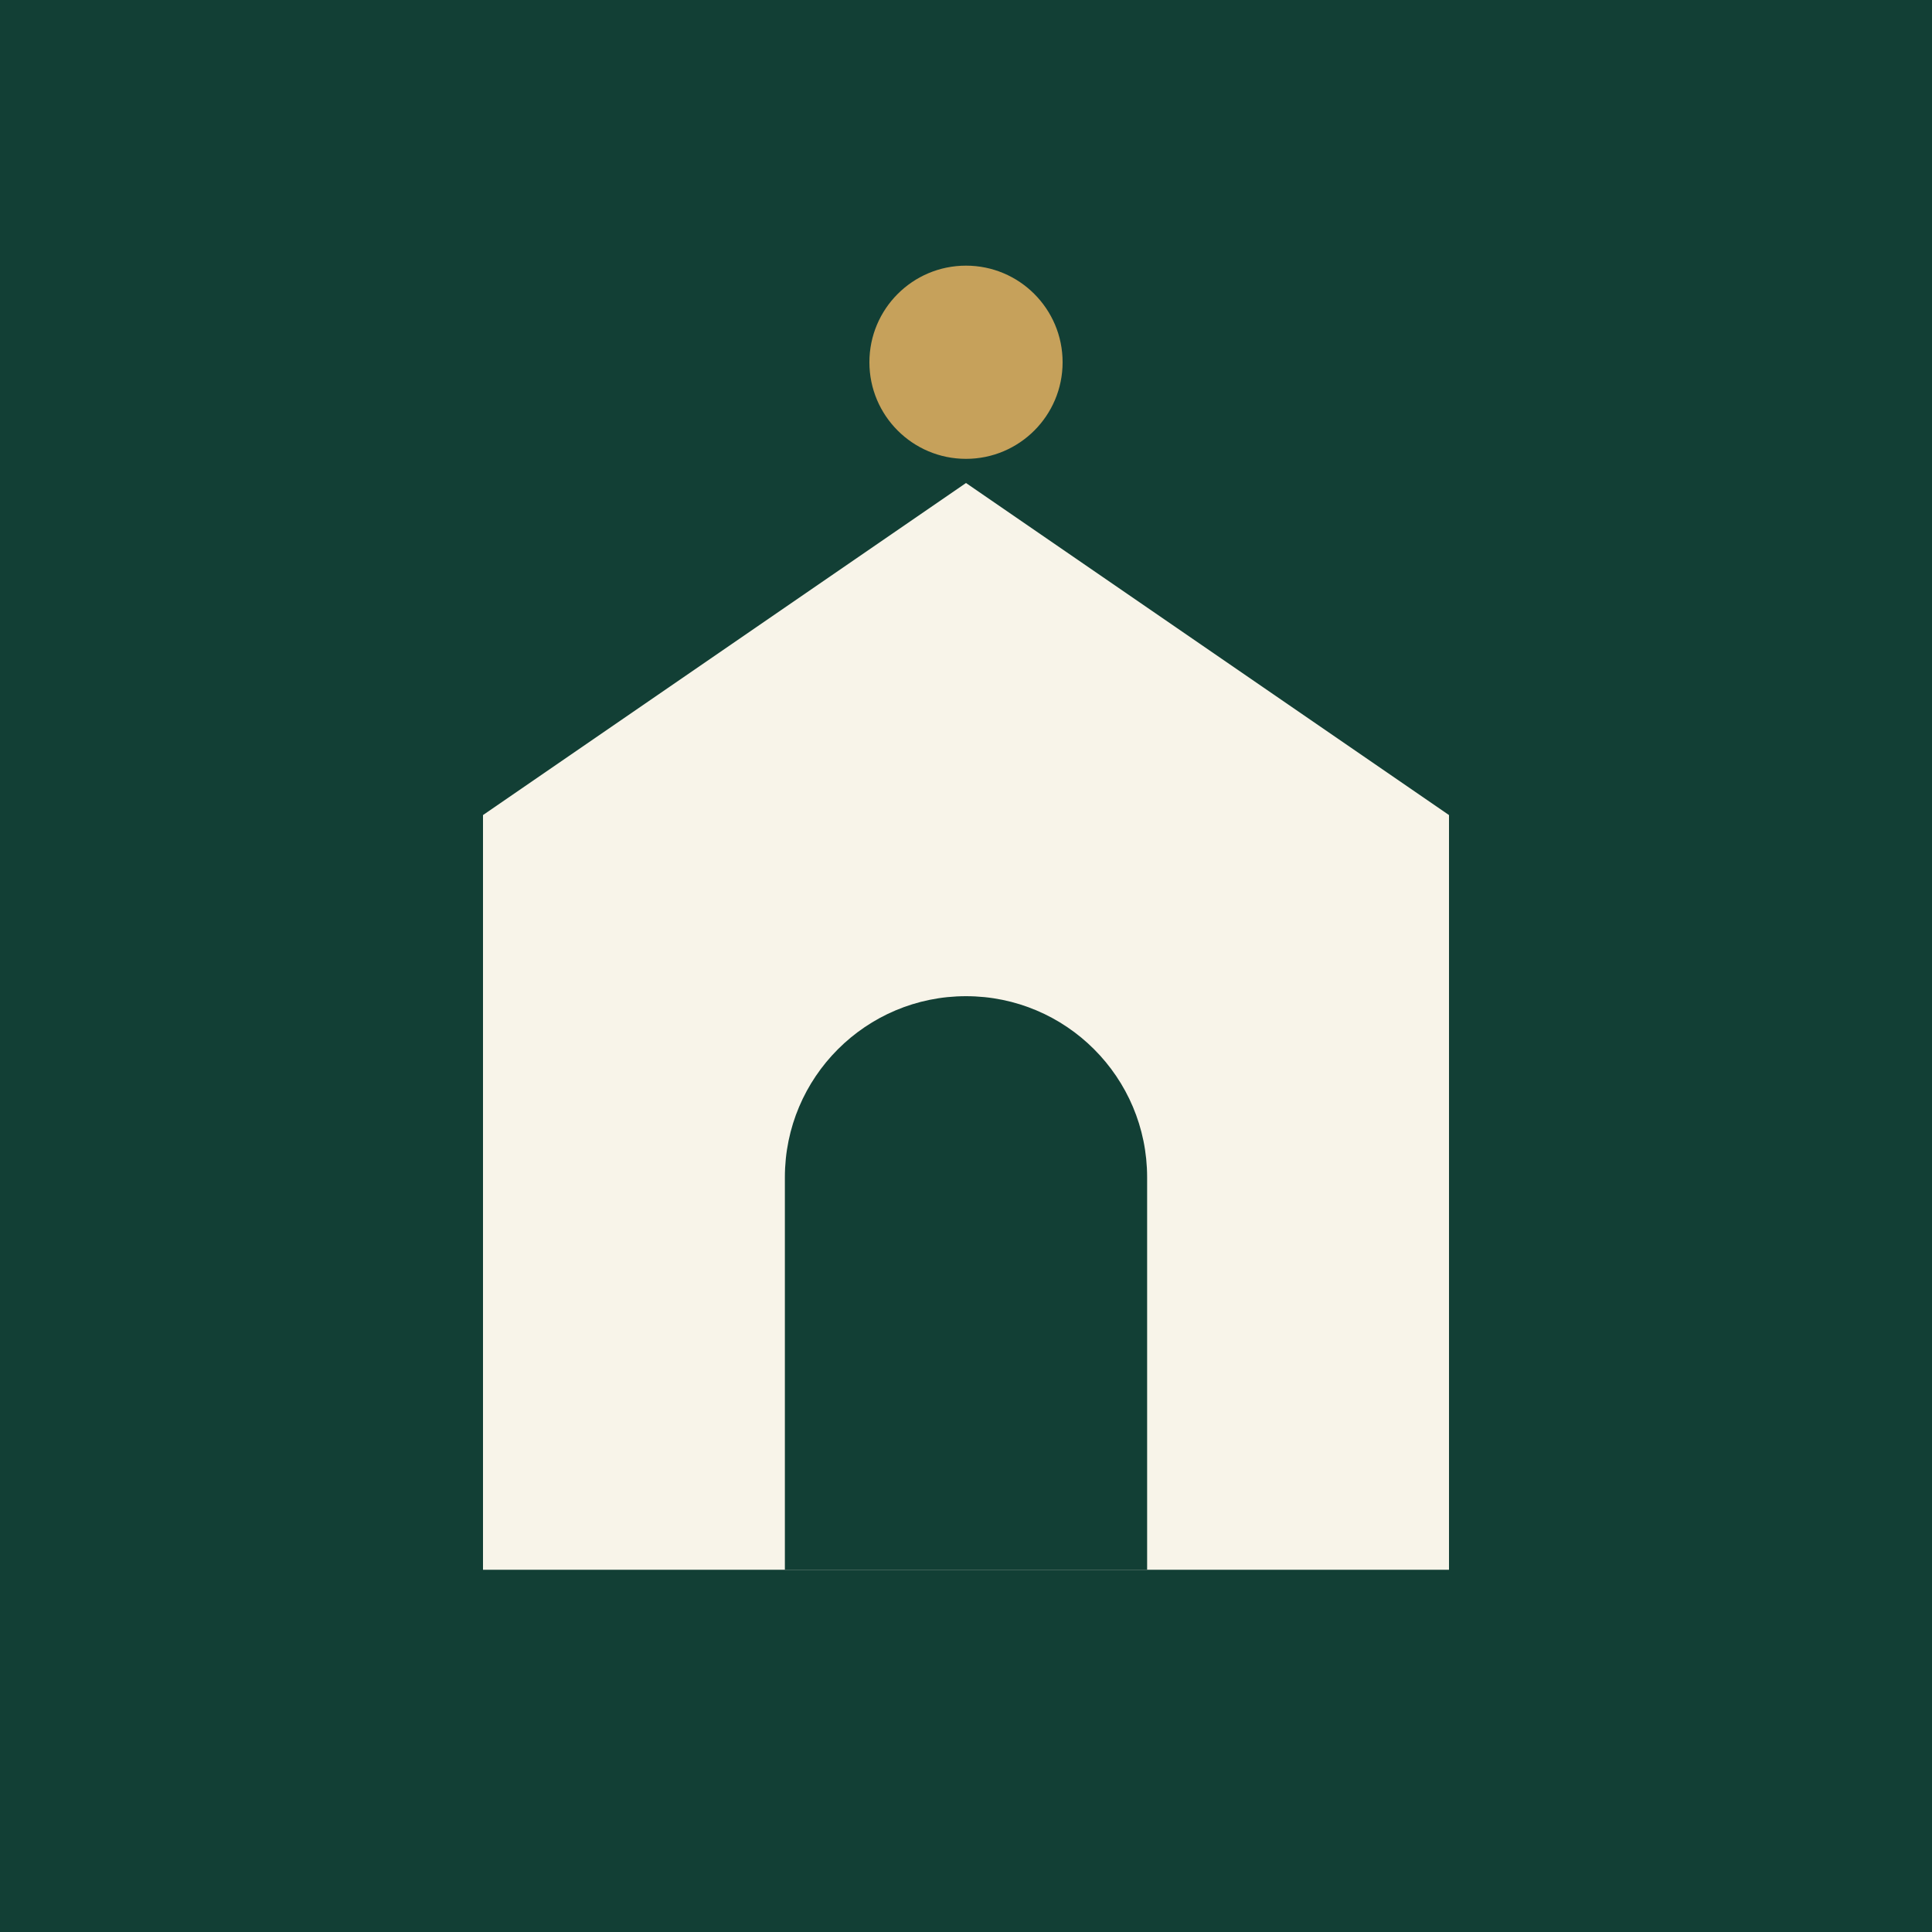
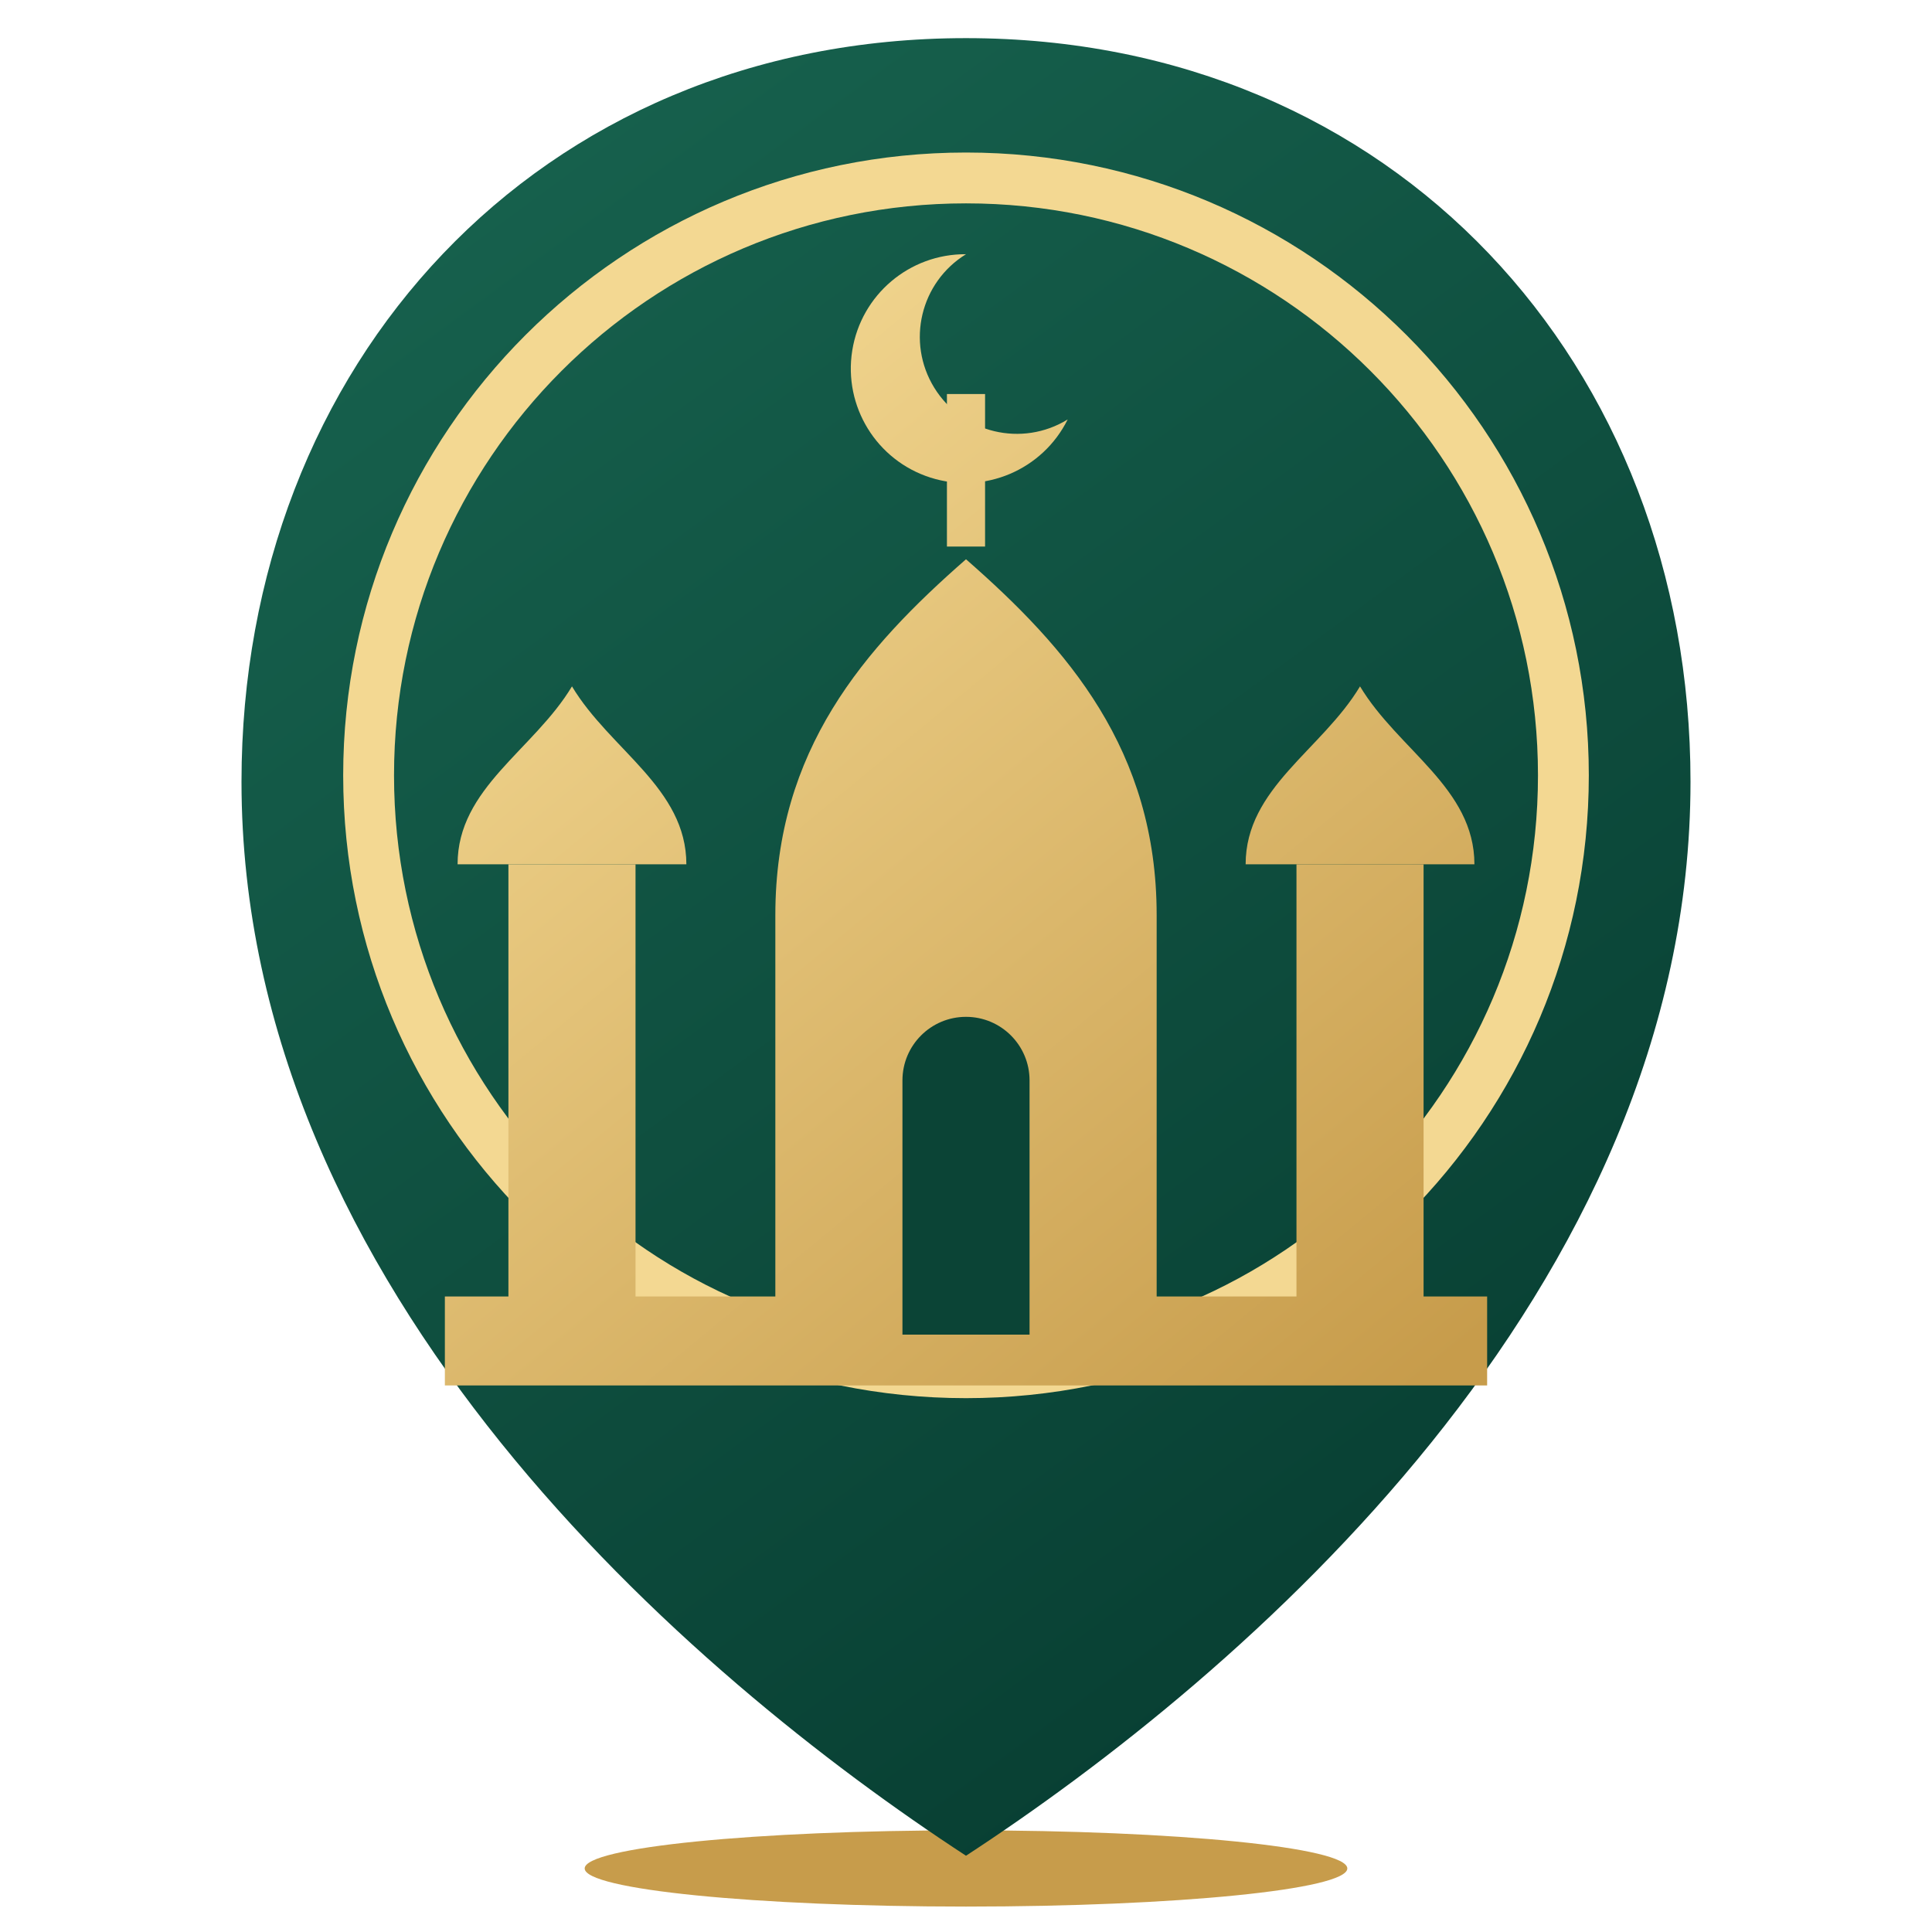
- <svg xmlns="http://www.w3.org/2000/svg" viewBox="0 0 32 32">
-   <rect width="32" height="32" fill="#123f35" />
-   <path d="M16 5l10 6v16H6V11z" fill="none" />
-   <path d="M8 13.5 16 8l8 5.5V26H8z" fill="#f8f4e9" />
-   <path d="M13 26v-6.5a3 3 0 0 1 6 0V26z" fill="#123f35" />
-   <circle cx="16" cy="6" r="1.6" fill="#c6a15b" />
+ <svg xmlns="http://www.w3.org/2000/svg" viewBox="-12 0 152 152" role="img" aria-label="MasjidPoint">
+   <defs>
+     <linearGradient id="p" x1="18" y1="12" x2="106" y2="132" gradientUnits="userSpaceOnUse">
+       <stop stop-color="#17624e" />
+       <stop offset="1" stop-color="#073d31" />
+     </linearGradient>
+     <linearGradient id="g" x1="30" y1="32" x2="96" y2="112" gradientUnits="userSpaceOnUse">
+       <stop stop-color="#f3d892" />
+       <stop offset="1" stop-color="#c79c4b" />
+     </linearGradient>
+   </defs>
+   <ellipse cx="64" cy="147" rx="30" ry="3" fill="#c79c4b" />
+   <path d="M64 3C30.3 3 7 28.7 7 61.5c0 40.1 35.4 70.4 57 84.5 21.6-14.1 57-44.4 57-84.5C121 28.7 97.7 3 64 3Z" fill="url(#p)" />
+   <circle cx="64" cy="61" r="47" fill="none" stroke="#f3d892" stroke-width="4" />
+   <g fill="url(#g)">
+     <path d="M49 105V72c0-13 7-21 15-28 8 7 15 15 15 28v33H49Z" />
+     <path d="M28 105V68h10v37H28Zm62 0V68h10v37H90Z" />
+     <path d="M24 68c0-6 6-9 9-14 3 5 9 8 9 14H24Zm62 0c0-6 6-9 9-14 3 5 9 8 9 14H86Z" />
+     <path d="M23 102h82v7H23zM62.5 43V31h3v12z" />
+     <path d="M64 20a9 9 0 1 0 8 13 7 7 0 1 1-8-13Z" />
+   </g>
+   <path d="M59 105V85a5 5 0 0 1 10 0v20H59Z" fill="#0b4436" />
</svg>
